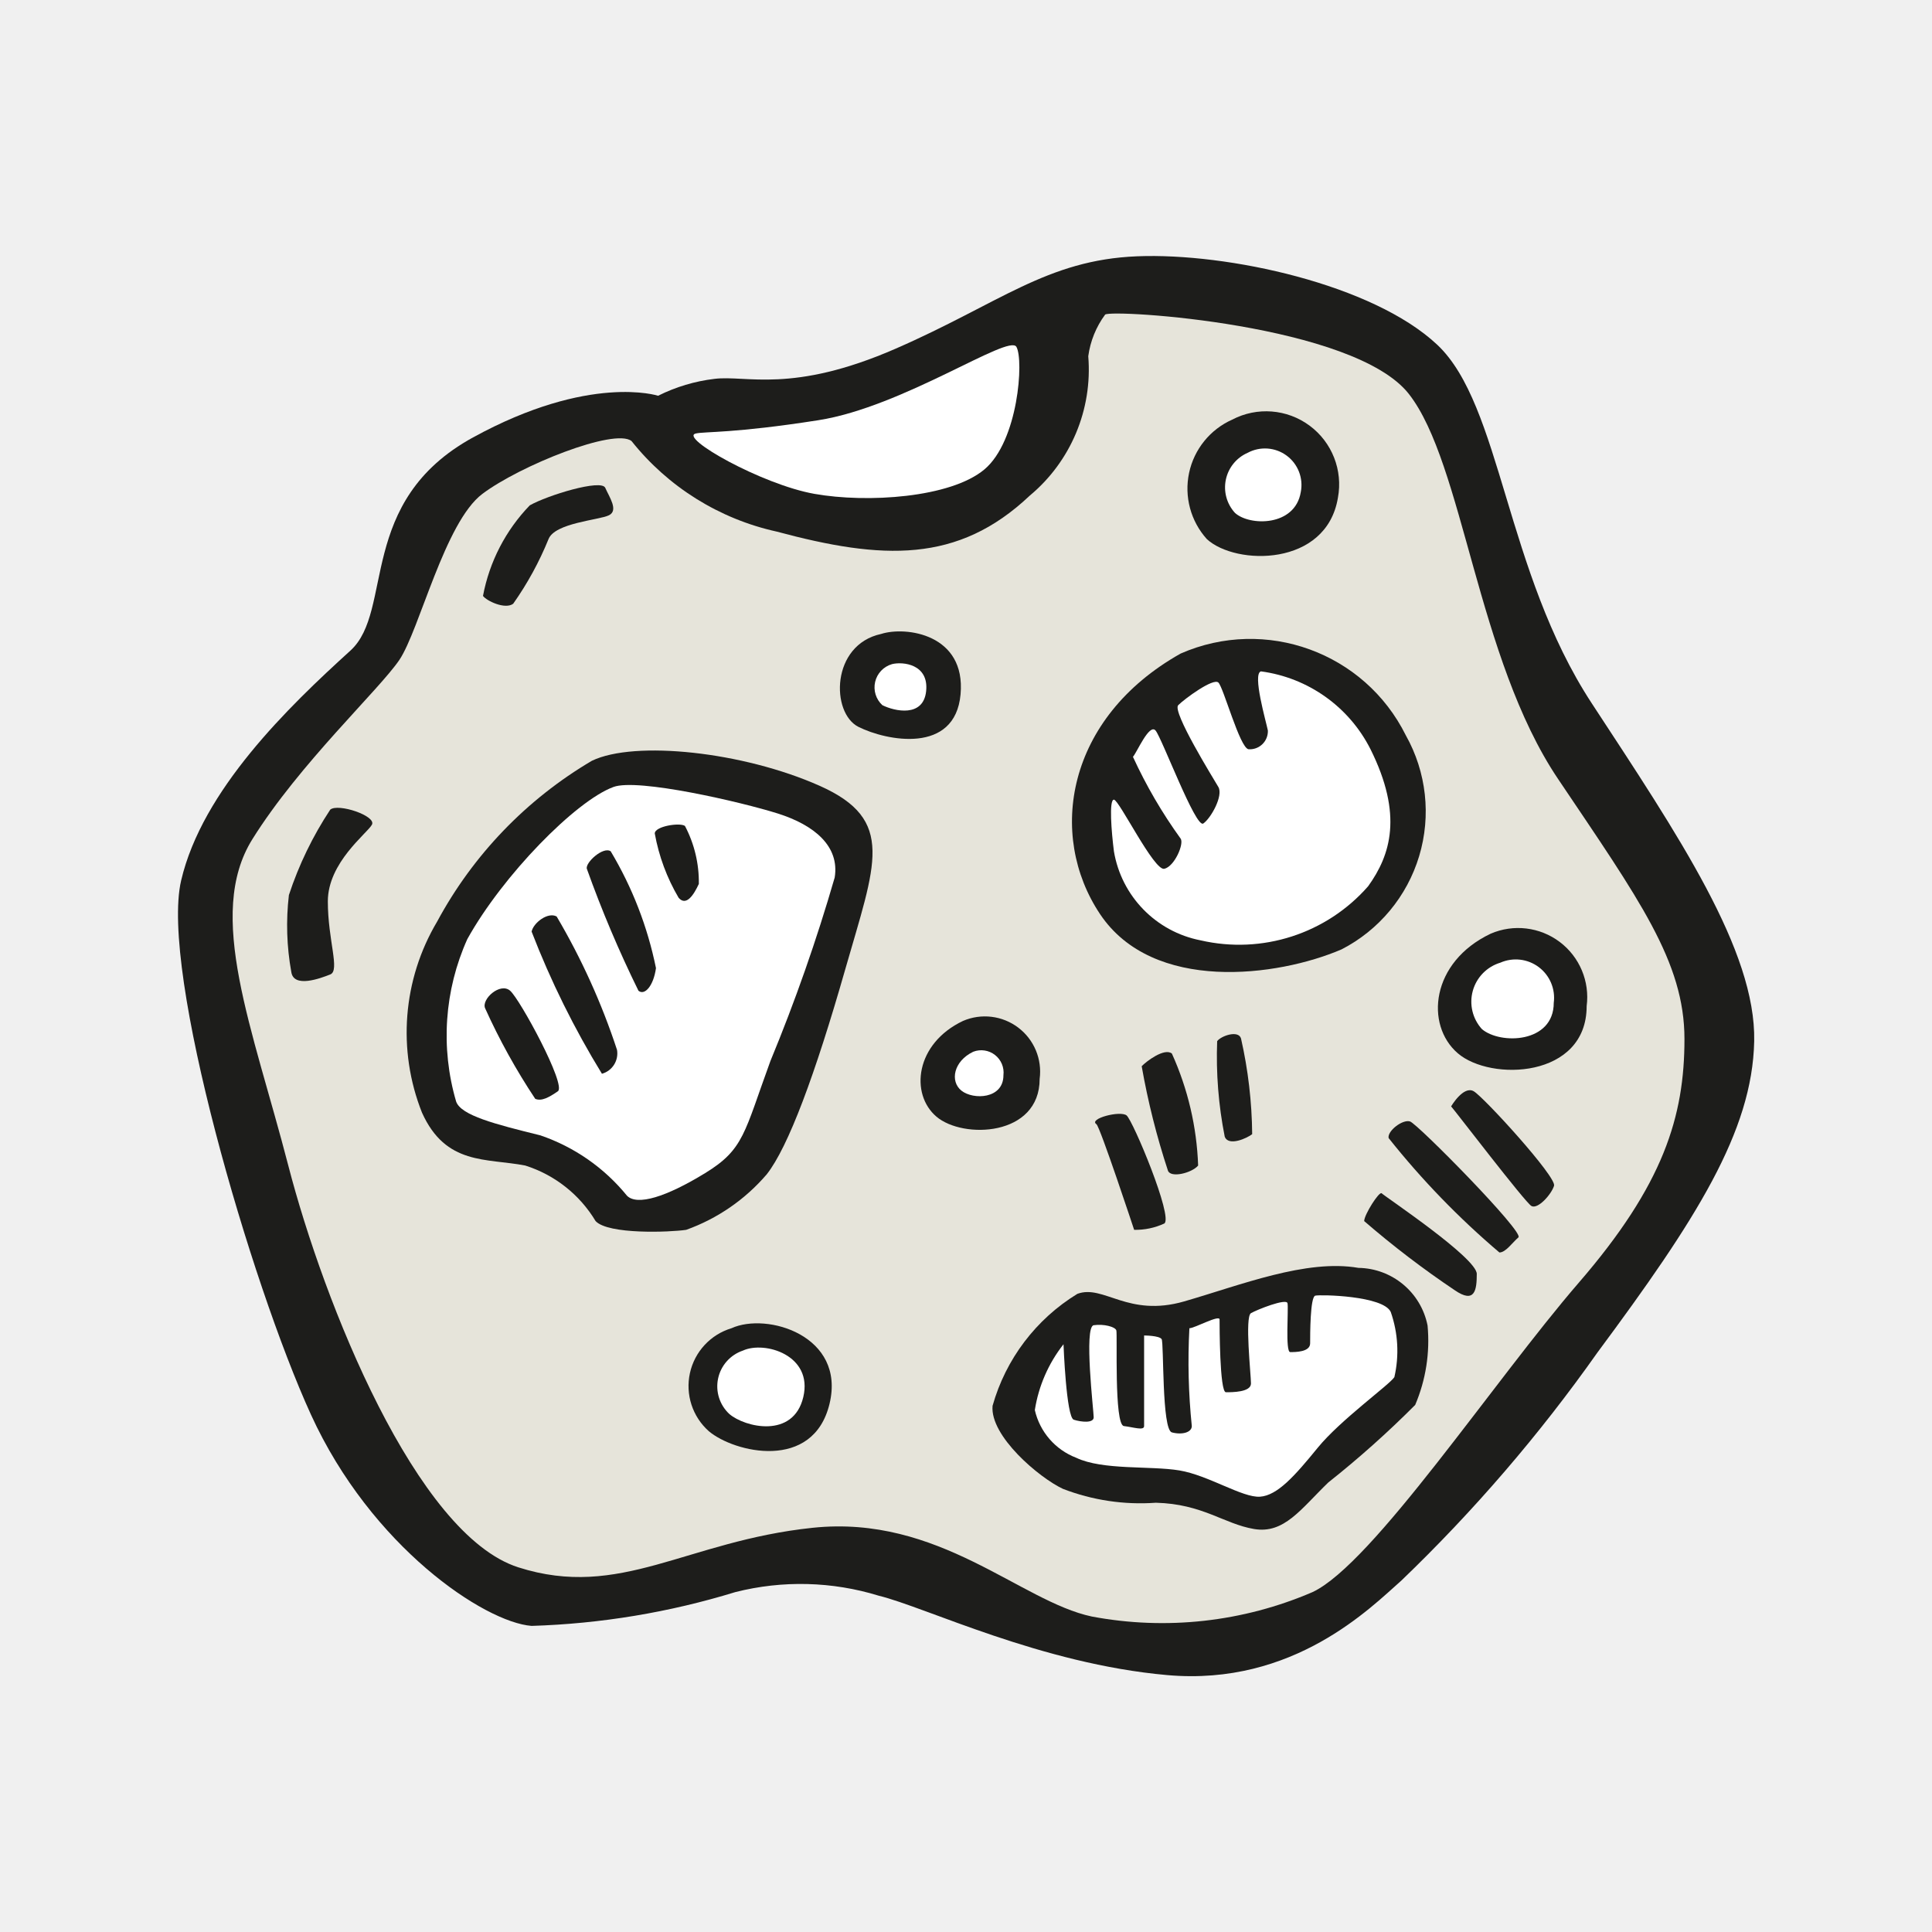
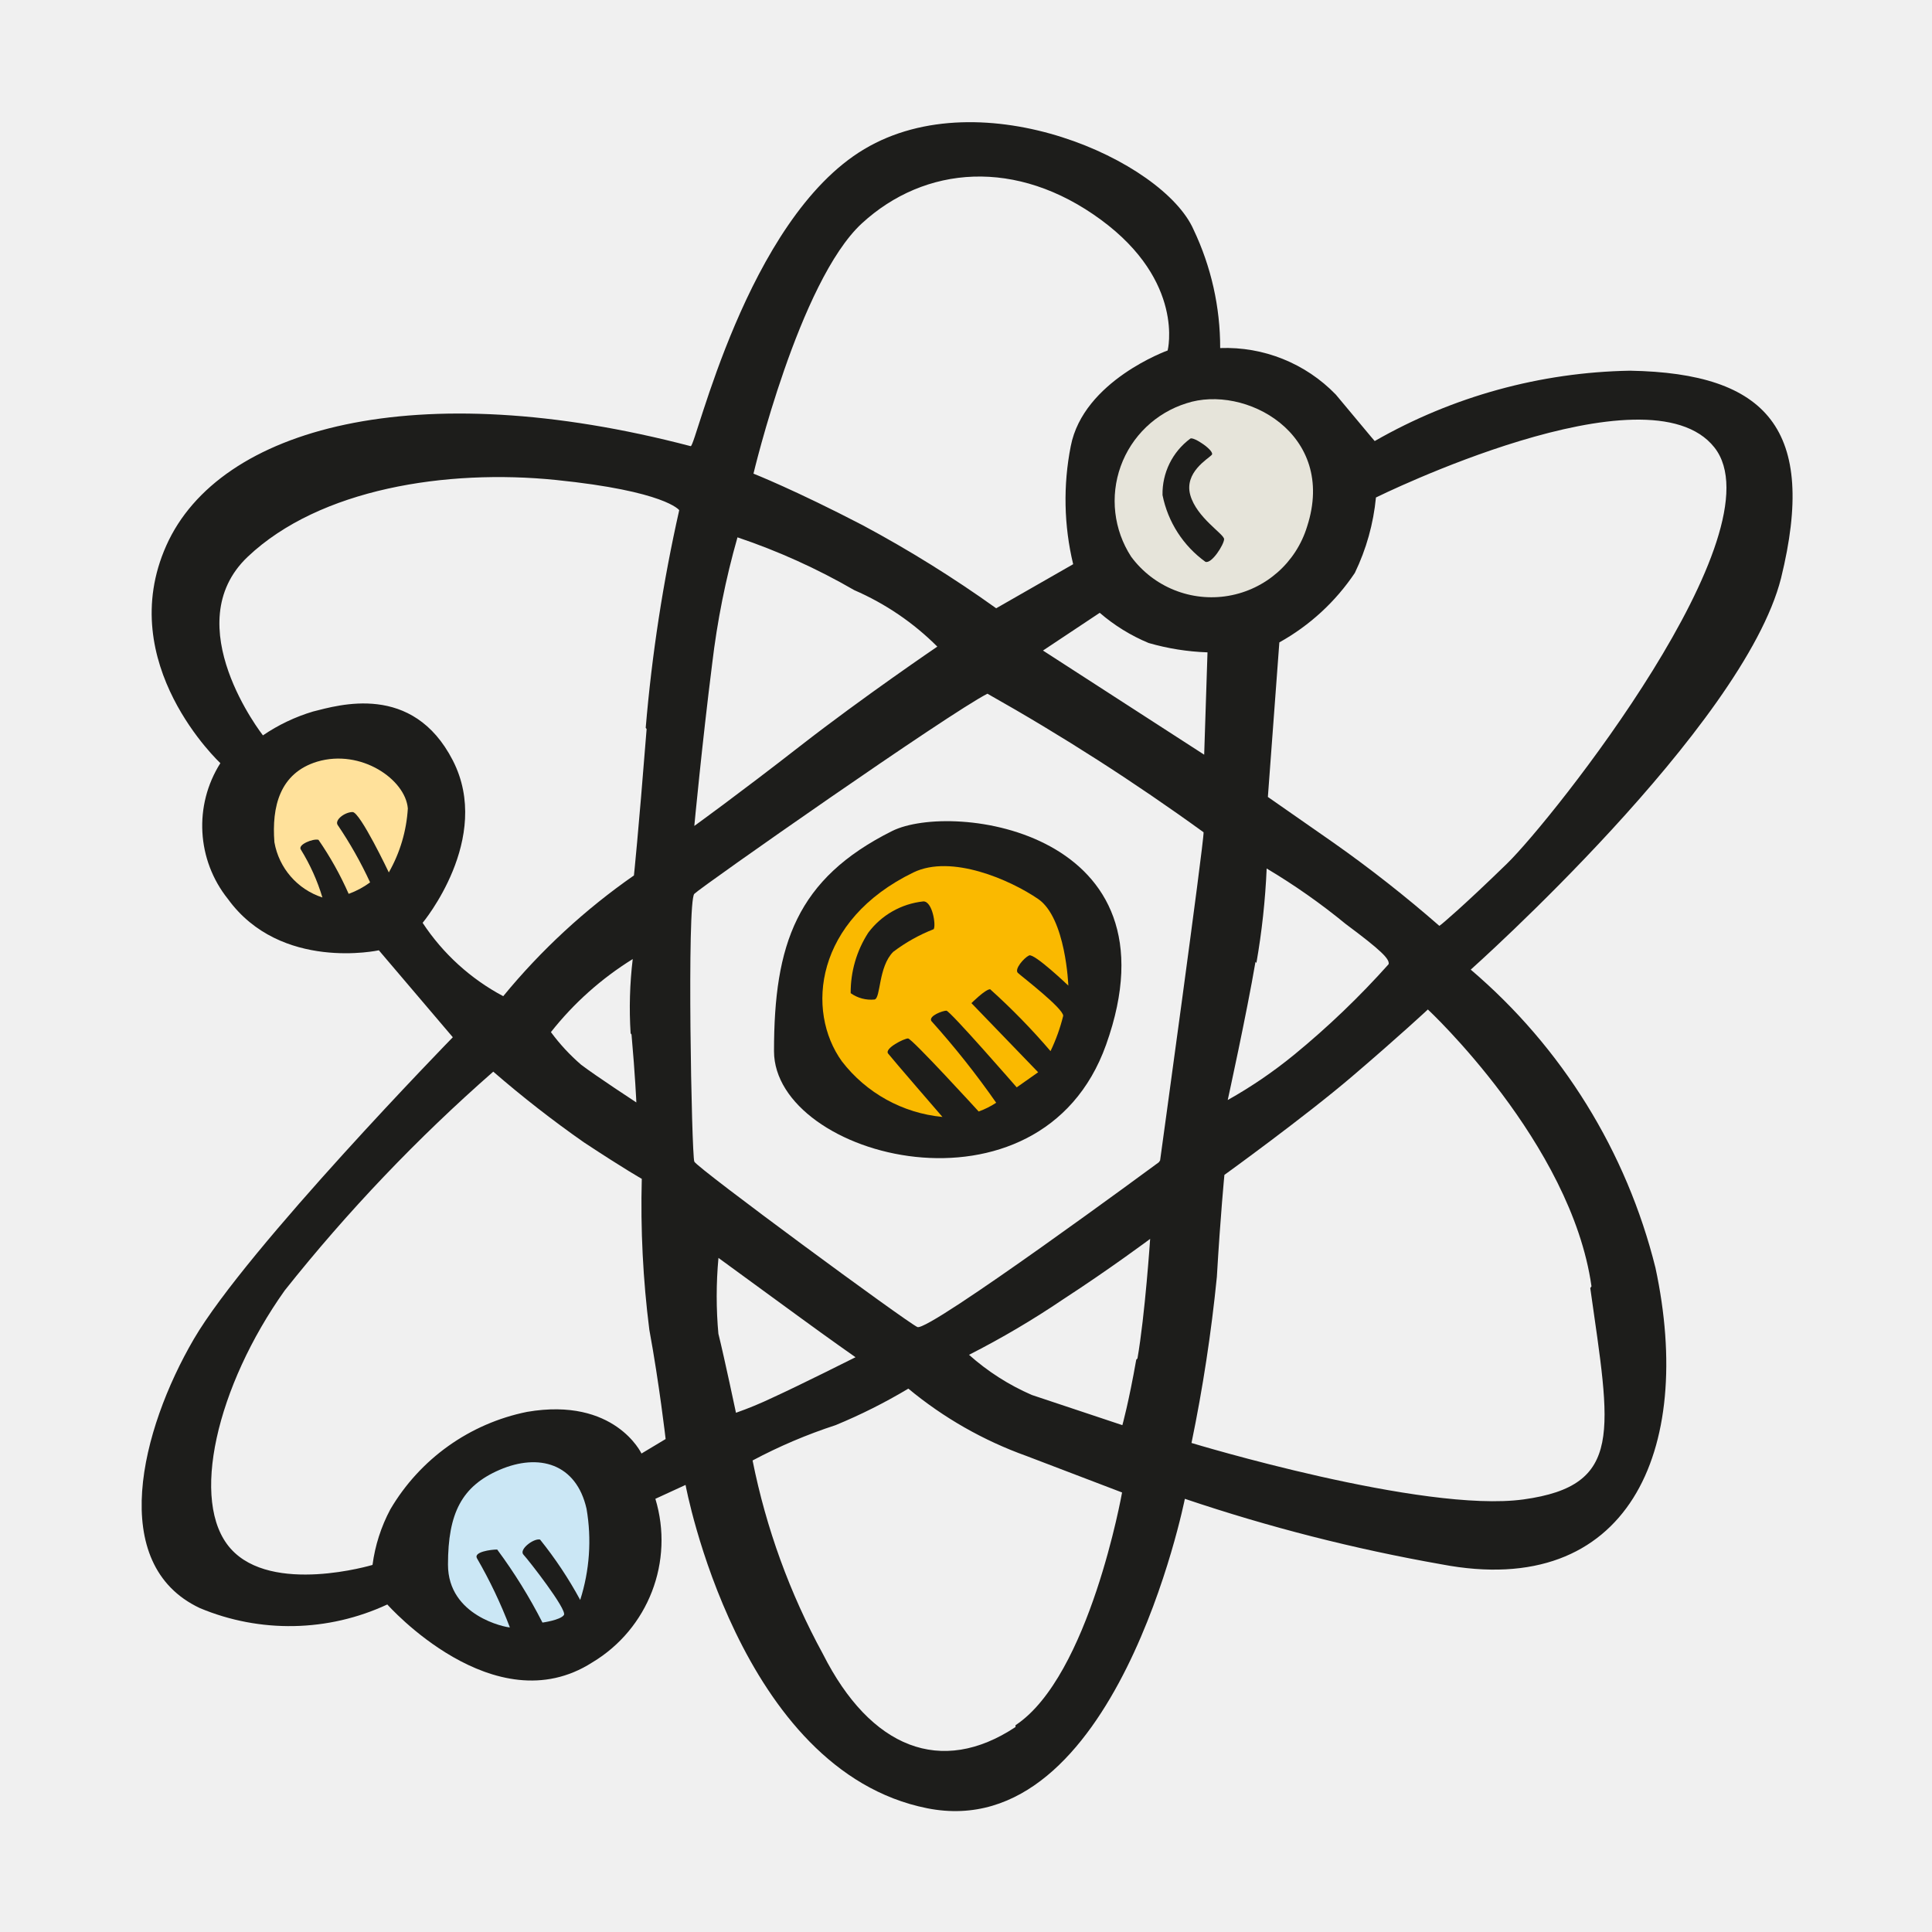
<svg xmlns="http://www.w3.org/2000/svg" width="800px" height="800px" viewBox="0 0 64 64">
-   <path d="m11.61 21.55c1.45-1.32.19-4.94 4.06-7.06s6.13-1.38 6.13-1.38a5.67 5.67 0 0 1 1.87-.56c1.06-.13 2.56.5 6-1s5-2.94 8-3.06 7.81.93 9.94 2.93 2.25 7.5 5.12 11.88 5.44 8.19 5.38 11.19-1.94 5.93-5.19 10.31a52.15 52.15 0 0 1 -6.5 7.56c-1 .88-3.56 3.5-7.75 3.13s-8-2.25-9.56-2.63a8.8 8.8 0 0 0 -4.75-.12 25.69 25.69 0 0 1 -6.75 1.12c-1.56-.12-5.31-2.62-7.31-7s-5-14.69-4.3-17.69 3.55-5.75 5.61-7.62z" fill="#1d1d1b" />
-   <path d="m13.23 21.86c.67-1 1.5-4.56 2.75-5.5s4.38-2.19 4.94-1.75a8.48 8.48 0 0 0 4.81 3c3.5.94 6 1.06 8.38-1.19a5.43 5.43 0 0 0 1.94-4.62 3 3 0 0 1 .56-1.38c.25-.18 8.25.32 10.06 2.63s2.25 8.75 4.94 12.75 4.19 6.06 4.19 8.62-.69 4.82-3.5 8.07-6.82 9.31-8.82 10.25a12.59 12.59 0 0 1 -7.31.81c-2.37-.5-5.06-3.38-9.25-2.94s-6.37 2.39-9.75 1.31-6.44-8.75-7.62-13.31-2.75-8.31-1.19-10.81 4.19-4.94 4.87-5.94z" fill="#e6e4da" />
-   <path d="m23.05 14.36c.32-.07 1.25 0 4.06-.44s6.31-2.87 6.56-2.43.06 3.12-1.06 4.06-3.88 1.12-5.63.81-4.5-1.87-3.93-2z" fill="#ffffff" />
-   <path d="m16 19.74a5.88 5.88 0 0 1 1.55-3c.58-.33 2.37-.88 2.5-.58s.45.75.12.91-1.79.25-2 .79a10.68 10.68 0 0 1 -1.17 2.14c-.27.2-.89-.1-1-.26z" fill="#1d1d1b" />
-   <path d="m10.94 26.82c.26-.22 1.54.21 1.38.5s-1.46 1.25-1.46 2.54.41 2.29.08 2.42-1.21.46-1.29-.08a8.64 8.64 0 0 1 -.08-2.55 11.84 11.84 0 0 1 1.37-2.83z" fill="#1d1d1b" />
-   <path d="m40.82 13.9a2.42 2.42 0 0 1 3.5 2.59c-.38 2.29-3.38 2.25-4.34 1.37a2.5 2.5 0 0 1 .84-3.96z" fill="#1d1d1b" />
-   <path d="m41.33 15a1.21 1.21 0 0 1 1.76 1.3c-.19 1.15-1.7 1.13-2.18.69a1.25 1.25 0 0 1 .42-1.99z" fill="#ffffff" />
-   <path d="m29.19 21c.81-.26 2.81 0 2.63 2s-2.46 1.54-3.38 1.08-.92-2.72.75-3.08z" fill="#1d1d1b" />
-   <path d="m29.55 22c.36-.09 1.22 0 1.13.89s-1.05.67-1.45.47a.8.8 0 0 1 .32-1.36z" fill="#ffffff" />
-   <path d="m19.61 25.2c1.42-.68 5-.3 7.54.83s1.85 2.58.85 6.08-1.89 5.89-2.6 6.79a6.32 6.32 0 0 1 -2.67 1.84c-.54.08-2.58.16-3-.29a4.19 4.19 0 0 0 -2.33-1.84c-1.29-.25-2.63 0-3.42-1.75a7.19 7.19 0 0 1 .5-6.33 13.75 13.75 0 0 1 5.13-5.33z" fill="#1d1d1b" />
-   <path d="m20.32 26.07c.8-.3 4.25.5 5.45.88s2.05 1.08 1.88 2.12a58.3 58.3 0 0 1 -2.13 6.08c-.87 2.38-.87 2.92-2.16 3.71s-2.25 1.09-2.59.75a6.33 6.33 0 0 0 -2.87-2c-1.5-.37-2.63-.66-2.79-1.12a7.78 7.78 0 0 1 .37-5.38c1.17-2.11 3.59-4.58 4.84-5.04z" fill="#ffffff" />
-   <path d="m39.11 21.65a5.75 5.75 0 0 1 7.46 2.71 5.14 5.14 0 0 1 -2.13 7.09c-2.12.91-6.25 1.45-8-1.17s-1.12-6.5 2.67-8.63z" fill="#1d1d1b" />
-   <path d="m41.77 22.24a4.77 4.77 0 0 1 3.63 2.58c1.08 2.17.67 3.5-.08 4.54a5.68 5.68 0 0 1 -5.55 1.79 3.61 3.61 0 0 1 -2.87-2.95c-.08-.63-.17-1.71 0-1.71s1.33 2.37 1.67 2.29.66-.83.54-1a16.06 16.06 0 0 1 -1.58-2.71c.12-.12.54-1.12.75-.87s1.33 3.25 1.58 3.08.67-.92.5-1.21-1.54-2.5-1.33-2.71 1.16-.91 1.33-.75.71 2.17 1 2.21a.6.6 0 0 0 .64-.62c-.06-.3-.52-1.88-.23-1.96z" fill="#ffffff" />
-   <path d="m16.07 33.4c-.13-.3.5-.87.83-.58s1.87 3.13 1.58 3.33-.54.34-.75.25a21.16 21.16 0 0 1 -1.66-3z" fill="#1d1d1b" />
-   <path d="m17.61 30.86c.06-.29.54-.66.83-.5a22.57 22.57 0 0 1 2 4.42.7.7 0 0 1 -.5.79 28.93 28.93 0 0 1 -2.33-4.71z" fill="#1d1d1b" />
-   <path d="m19.44 28.78c-.06-.2.54-.75.79-.58a12.31 12.31 0 0 1 1.5 3.87c-.08.58-.37.92-.58.75a38.56 38.56 0 0 1 -1.71-4.04z" fill="#1d1d1b" />
-   <path d="m21.69 27.61c0-.24.83-.37 1-.25a4 4 0 0 1 .46 1.92c-.17.37-.42.75-.67.46a6.45 6.45 0 0 1 -.79-2.13z" fill="#1d1d1b" />
-   <path d="m31.9 33.82a1.83 1.83 0 0 1 2.54 1.92c0 1.91-2.54 2-3.42 1.25s-.7-2.42.88-3.17z" fill="#1d1d1b" />
-   <path d="m32.24 34.84a.74.74 0 0 1 1 .78c0 .79-1 .82-1.39.51s-.26-.98.39-1.29z" fill="#ffffff" />
-   <path d="m49.38 30.93a2.29 2.29 0 0 1 3.18 2.4c0 2.39-3.18 2.5-4.27 1.56s-.89-3.02 1.09-3.96z" fill="#1d1d1b" />
-   <path d="m49.7 31.89a1.27 1.27 0 0 1 1.77 1.33c0 1.34-1.77 1.39-2.38.87a1.35 1.35 0 0 1 .61-2.2z" fill="#ffffff" />
-   <path d="m24.23 44c1.18-.54 3.79.25 3.25 2.5s-3.16 1.62-4 .91a2 2 0 0 1 .75-3.41z" fill="#1d1d1b" />
-   <path d="m24.61 44.74c.72-.33 2.33.15 2 1.54s-1.94 1-2.45.56a1.25 1.25 0 0 1 .45-2.1z" fill="#ffffff" />
-   <path d="m35.69 42.86c.87-.32 1.67.79 3.54.25s4.04-1.41 5.77-1.11a2.37 2.37 0 0 1 2.29 1.91 5.43 5.43 0 0 1 -.41 2.63 33 33 0 0 1 -2.88 2.57c-.91.88-1.46 1.71-2.46 1.54s-1.7-.83-3.25-.87a7.12 7.12 0 0 1 -3.08-.46c-.79-.37-2.42-1.75-2.33-2.75a6.37 6.37 0 0 1 2.81-3.71z" fill="#1d1d1b" />
-   <path d="m35.23 44.53s.09 2.42.34 2.5.66.12.66-.08-.33-3 0-3.05.71.05.75.17-.08 3.13.25 3.17.67.16.67 0 0-3 0-3 .5 0 .58.12 0 3 .34 3.09.66 0 .66-.21a20.84 20.84 0 0 1 -.08-3.24c.17 0 1-.46 1-.29s0 2.41.21 2.41.83 0 .83-.29-.21-2.21 0-2.33 1.17-.5 1.21-.33-.08 1.62.09 1.62.66 0 .66-.29 0-1.54.17-1.58 2.25 0 2.5.54a3.89 3.89 0 0 1 .12 2.16c-.16.25-1.79 1.42-2.54 2.34s-1.33 1.58-1.91 1.62-1.71-.71-2.67-.87-2.54 0-3.42-.42a2.22 2.22 0 0 1 -1.37-1.58 4.7 4.7 0 0 1 .95-2.18z" fill="#ffffff" />
-   <g fill="#1d1d1b">
-     <path d="m36.32 37.24c-.27-.18.79-.46 1-.29s1.55 3.37 1.25 3.58a2.28 2.28 0 0 1 -1 .21s-1.13-3.42-1.25-3.5z" />
-     <path d="m37.82 35.32c.14-.15.75-.62 1-.42a9.85 9.85 0 0 1 .87 3.71c-.21.25-.91.42-1 .17a24.72 24.72 0 0 1 -.87-3.46z" />
-     <path d="m40.32 34.49c.12-.17.7-.38.79-.09a14.94 14.94 0 0 1 .37 3.17c-.16.13-.79.42-.91.08a13.65 13.65 0 0 1 -.25-3.16z" />
-     <path d="m45.77 39.53c.14.13 3.15 2.14 3.15 2.67s-.06 1-.73.54a30.94 30.94 0 0 1 -3-2.29c0-.21.5-1 .58-.92z" />
-     <path d="m46 37.7c-.05-.23.46-.63.71-.55s3.79 3.67 3.59 3.84-.42.5-.63.5a27 27 0 0 1 -3.67-3.79z" />
-     <path d="m48.07 36.65s.41-.7.75-.5 2.75 2.84 2.66 3.13-.54.79-.75.67-2.54-3.17-2.66-3.3z" />
-   </g>
+   <path d="m59 19.15c1.21-4.92-.46-6.79-5-6.87a17.62 17.62 0 0 0 -8.46 2.33s.09.12-1.29-1.54a5.07 5.07 0 0 0 -3.83-1.54 9.1 9.1 0 0 0 -.88-3.92c-1-2.29-7-5-10.91-2.67s-5.58 9.88-5.75 9.84c-9.08-2.38-15.62-.63-17.37 3.29s1.79 7.21 1.79 7.21a3.88 3.88 0 0 0 .25 4.5c1.75 2.41 5 1.7 5 1.7l2.45 2.88s-6.83 7-8.58 10-2.88 7.46.2 8.91a7.68 7.68 0 0 0 6.21-.12s3.54 4 6.79 1.92a4.72 4.72 0 0 0 2.09-5.42l1-.46s1.75 9.46 8 10.71 8.54-10.25 8.54-10.25a58 58 0 0 0 8.5 2.17c6.18 1.18 8.39-3.75 7.09-9.82a19 19 0 0 0 -6.12-9.88s9.04-8.05 10.28-12.97zm-37.75 29s-.88-1.88-3.79-1.38a6.82 6.82 0 0 0 -4.53 3.23 5.41 5.41 0 0 0 -.59 1.84s-3.33 1-4.7-.54-.46-5.38 1.79-8.55a55.74 55.74 0 0 1 6.91-7.25 36.87 36.87 0 0 0 3 2.34c1.38.91 1.92 1.21 1.92 1.21a32.75 32.75 0 0 0 .25 5c.33 1.79.54 3.62.54 3.62zm-.33-13.88c.12 1.34.16 2.25.16 2.25s-1.33-.87-1.83-1.25a6.58 6.58 0 0 1 -1-1.08 10.49 10.49 0 0 1 2.71-2.42 13.51 13.51 0 0 0 -.07 2.46zm.5-10.12c-.28 3.54-.42 4.85-.42 4.85a21.49 21.49 0 0 0 -4.33 4 7.3 7.3 0 0 1 -2.67-2.43s2.33-2.79 1-5.38-3.79-1.83-4.63-1.62a6 6 0 0 0 -1.66.79s-2.88-3.67-.5-5.92 6.58-2.91 10.21-2.54 4.08 1 4.08 1a53 53 0 0 0 -1.11 7.21zm20.2 7.75a24.17 24.17 0 0 0 .34-3.13 21.27 21.27 0 0 1 2.62 1.84c1.17.87 1.46 1.16 1.42 1.33a28 28 0 0 1 -3.13 3 15.3 15.3 0 0 1 -2.2 1.5s.63-2.87.92-4.58zm-1.62-10.29-.11 3.39-5.34-3.45 1.88-1.25a6 6 0 0 0 1.62 1 8 8 0 0 0 1.95.31zm-11.45-14.21c2.09-1.92 5.13-2.17 7.92-.12s2.21 4.33 2.21 4.33-2.79 1-3.21 3.17a9.15 9.15 0 0 0 .08 3.91l-2.55 1.46a40.18 40.18 0 0 0 -4.42-2.75c-2.25-1.17-3.62-1.71-3.62-1.71s1.51-6.37 3.59-8.29zm-4.96 14.6a26.73 26.73 0 0 1 .84-4.2 21.29 21.29 0 0 1 3.87 1.75 8.89 8.89 0 0 1 2.75 1.87s-2.46 1.67-4.54 3.29-3.51 2.65-3.51 2.65.26-2.75.59-5.36zm.21 22.21a13.79 13.79 0 0 1 0-2.54l2.63 1.92c1.08.79 1.91 1.37 1.91 1.37s-1.83.92-2.75 1.34a12.27 12.27 0 0 1 -1.21.5s-.38-1.8-.58-2.61zm9.84 13c-2.46 1.63-4.8.71-6.38-2.42a22.6 22.6 0 0 1 -2.33-6.41 17.19 17.19 0 0 1 2.75-1.17 18.18 18.18 0 0 0 2.41-1.21 13 13 0 0 0 3.91 2.23l3.17 1.21s-1.08 6.09-3.53 7.71zm4-12.17c-.25 1.42-.46 2.17-.46 2.17l-3-1a7.79 7.79 0 0 1 -2.08-1.33 29.06 29.06 0 0 0 3.12-1.84c1.54-1 2.88-2 2.88-2s-.17 2.53-.42 3.96zm.75-6.54s-7.63 5.63-8 5.46-7.3-5.27-7.39-5.48-.25-8.62 0-8.87 8.46-6 9.71-6.63a74.47 74.47 0 0 1 7.16 4.59c.02.29-1.44 10.87-1.44 10.87zm14.29 4.17c.67 4.75 1.12 6.54-2.21 7s-11-1.87-11-1.87a53.2 53.2 0 0 0 .84-5.5c.12-2.05.25-3.38.25-3.38s2.66-1.92 4.24-3.27 2.5-2.21 2.5-2.21 4.75 4.42 5.42 9.17zm-5-12a42.75 42.75 0 0 0 -3.5-2.75l-2.18-1.52.38-5.12a7.25 7.25 0 0 0 2.5-2.3 7.35 7.35 0 0 0 .7-2.5s9-4.45 11.21-1.66-5.37 12.33-6.87 13.79-2.16 2-2.16 2z" fill="#1d1d1b" />
+   <path d="m39.3 13.36c1.93-.64 5 1 4 4.08a3.31 3.31 0 0 1 -5.83 1 3.39 3.39 0 0 1 1.83-5.08z" fill="#e6e4da" />
+   <path d="m39.43 14.53c.1-.08.83.41.71.54s-.92.58-.71 1.33 1.12 1.29 1.12 1.46-.41.83-.62.75a3.59 3.59 0 0 1 -1.42-2.21 2.27 2.27 0 0 1 .92-1.87z" fill="#1d1d1b" />
+   <path d="m29.55 27.53c2-1 9.62 0 7.09 7.08-2.17 6.08-11 3.75-11 .21s.75-5.71 3.91-7.29z" fill="#1d1d1b" />
+   <path d="m30.26 28.9c1.26-.61 3.21.25 4.13.88s1 2.87 1 2.87-1.13-1.08-1.3-1-.5.46-.37.58 1.5 1.17 1.5 1.42a6 6 0 0 1 -.42 1.17 21.82 21.82 0 0 0 -2-2.05c-.16 0-.62.46-.62.46l2.21 2.29-.71.5s-2.21-2.54-2.33-2.54-.59.17-.5.34a28 28 0 0 1 2.15 2.71 2.75 2.75 0 0 1 -.58.29s-2.21-2.42-2.34-2.42-.79.33-.66.5 1.8 2.1 1.8 2.1a4.77 4.77 0 0 1 -3.33-1.84c-1.21-1.68-.89-4.68 2.37-6.26z" fill="#fab900" />
+   <path d="m30.59 29.86c.3 0 .42.79.34.92a5.59 5.59 0 0 0 -1.34.75c-.5.5-.41 1.54-.62 1.58a1.16 1.16 0 0 1 -.79-.21 3.64 3.64 0 0 1 .58-2 2.62 2.62 0 0 1 1.83-1.04z" fill="#1d1d1b" />
+   <path d="m16.55 48.69c1.3-.56 2.54-.21 2.88 1.29a6.37 6.37 0 0 1 -.21 3.02 13.32 13.32 0 0 0 -1.33-2c-.21-.05-.71.33-.55.5s1.46 1.83 1.34 2-.71.25-.71.25a17.17 17.17 0 0 0 -1.5-2.42c-.21 0-.79.08-.67.29a15.73 15.73 0 0 1 1.09 2.29c-.13 0-2.05-.37-2.05-2.08s.46-2.6 1.71-3.14z" fill="#cbe7f5" />
+   <path d="m10.51 25.23c1.45-.43 2.92.59 3 1.55a4.86 4.86 0 0 1 -.63 2.12s-.95-2-1.2-2-.59.25-.5.42a13.42 13.42 0 0 1 1.08 1.91 2.78 2.78 0 0 1 -.71.38 10.88 10.88 0 0 0 -1-1.79c-.17-.05-.71.16-.58.33a6.65 6.65 0 0 1 .71 1.58 2.35 2.35 0 0 1 -1.59-1.83c-.09-1.17.17-2.29 1.42-2.67z" fill="#ffe19b" />
</svg>
